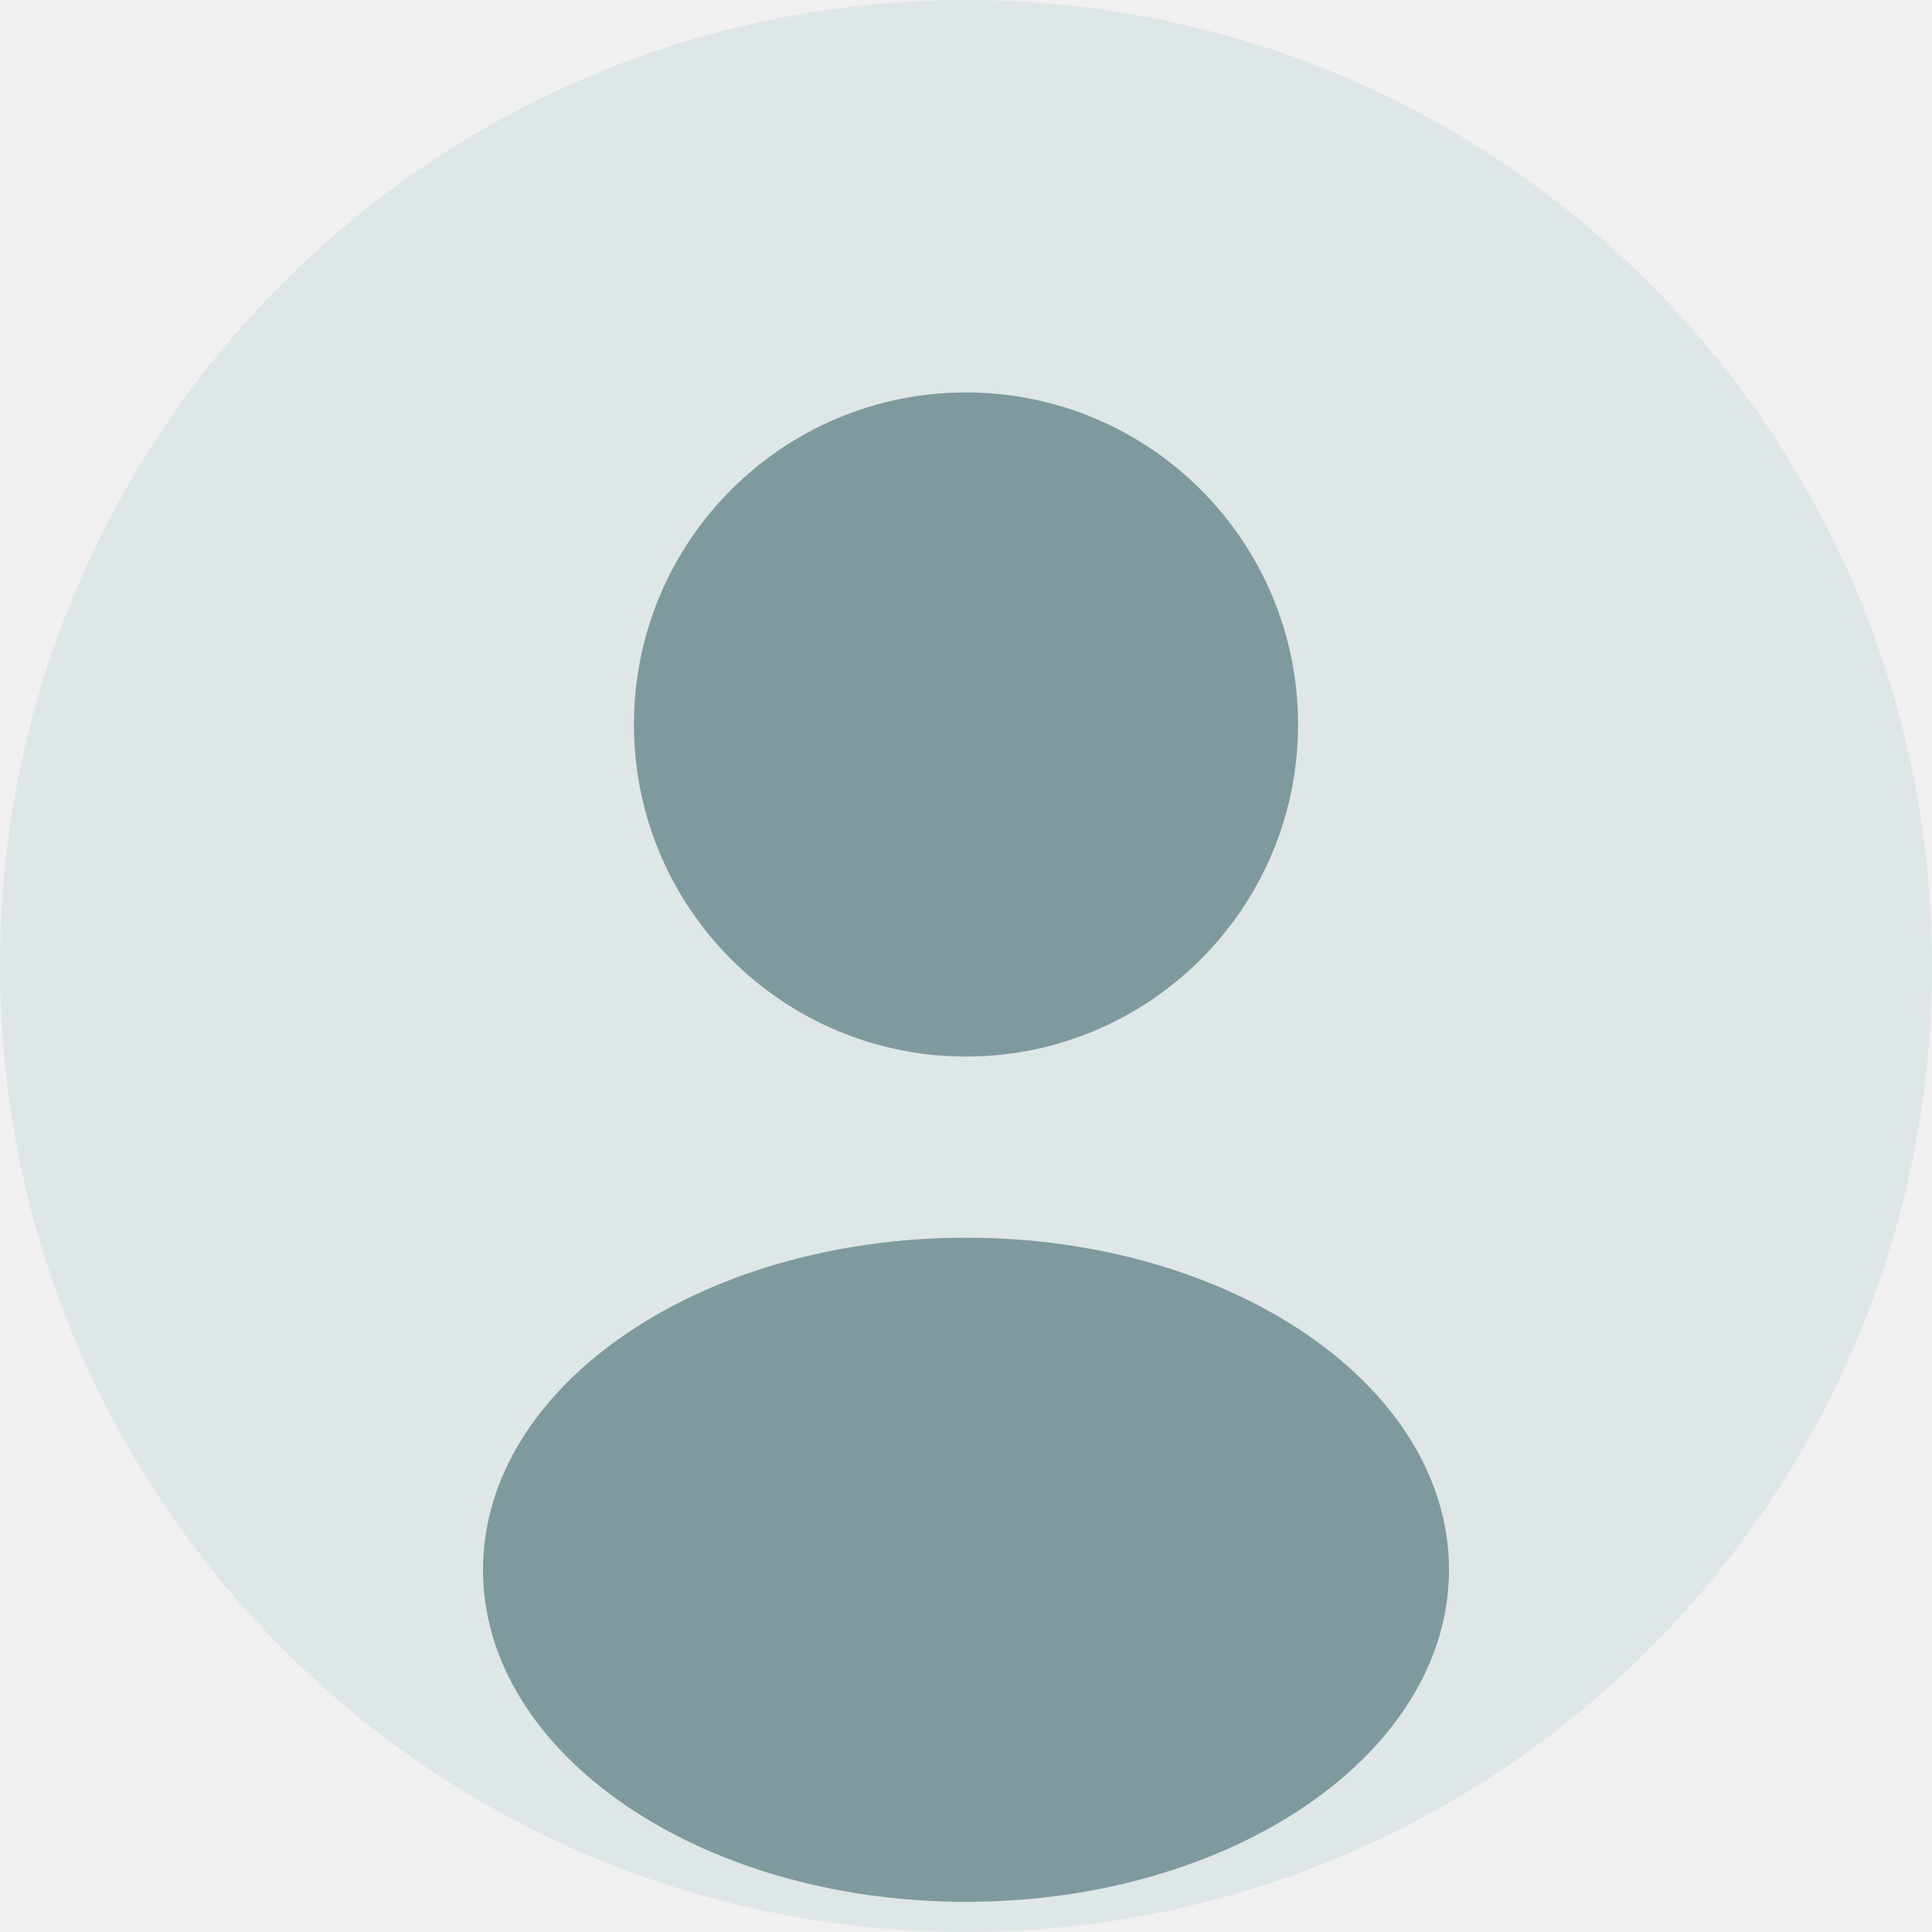
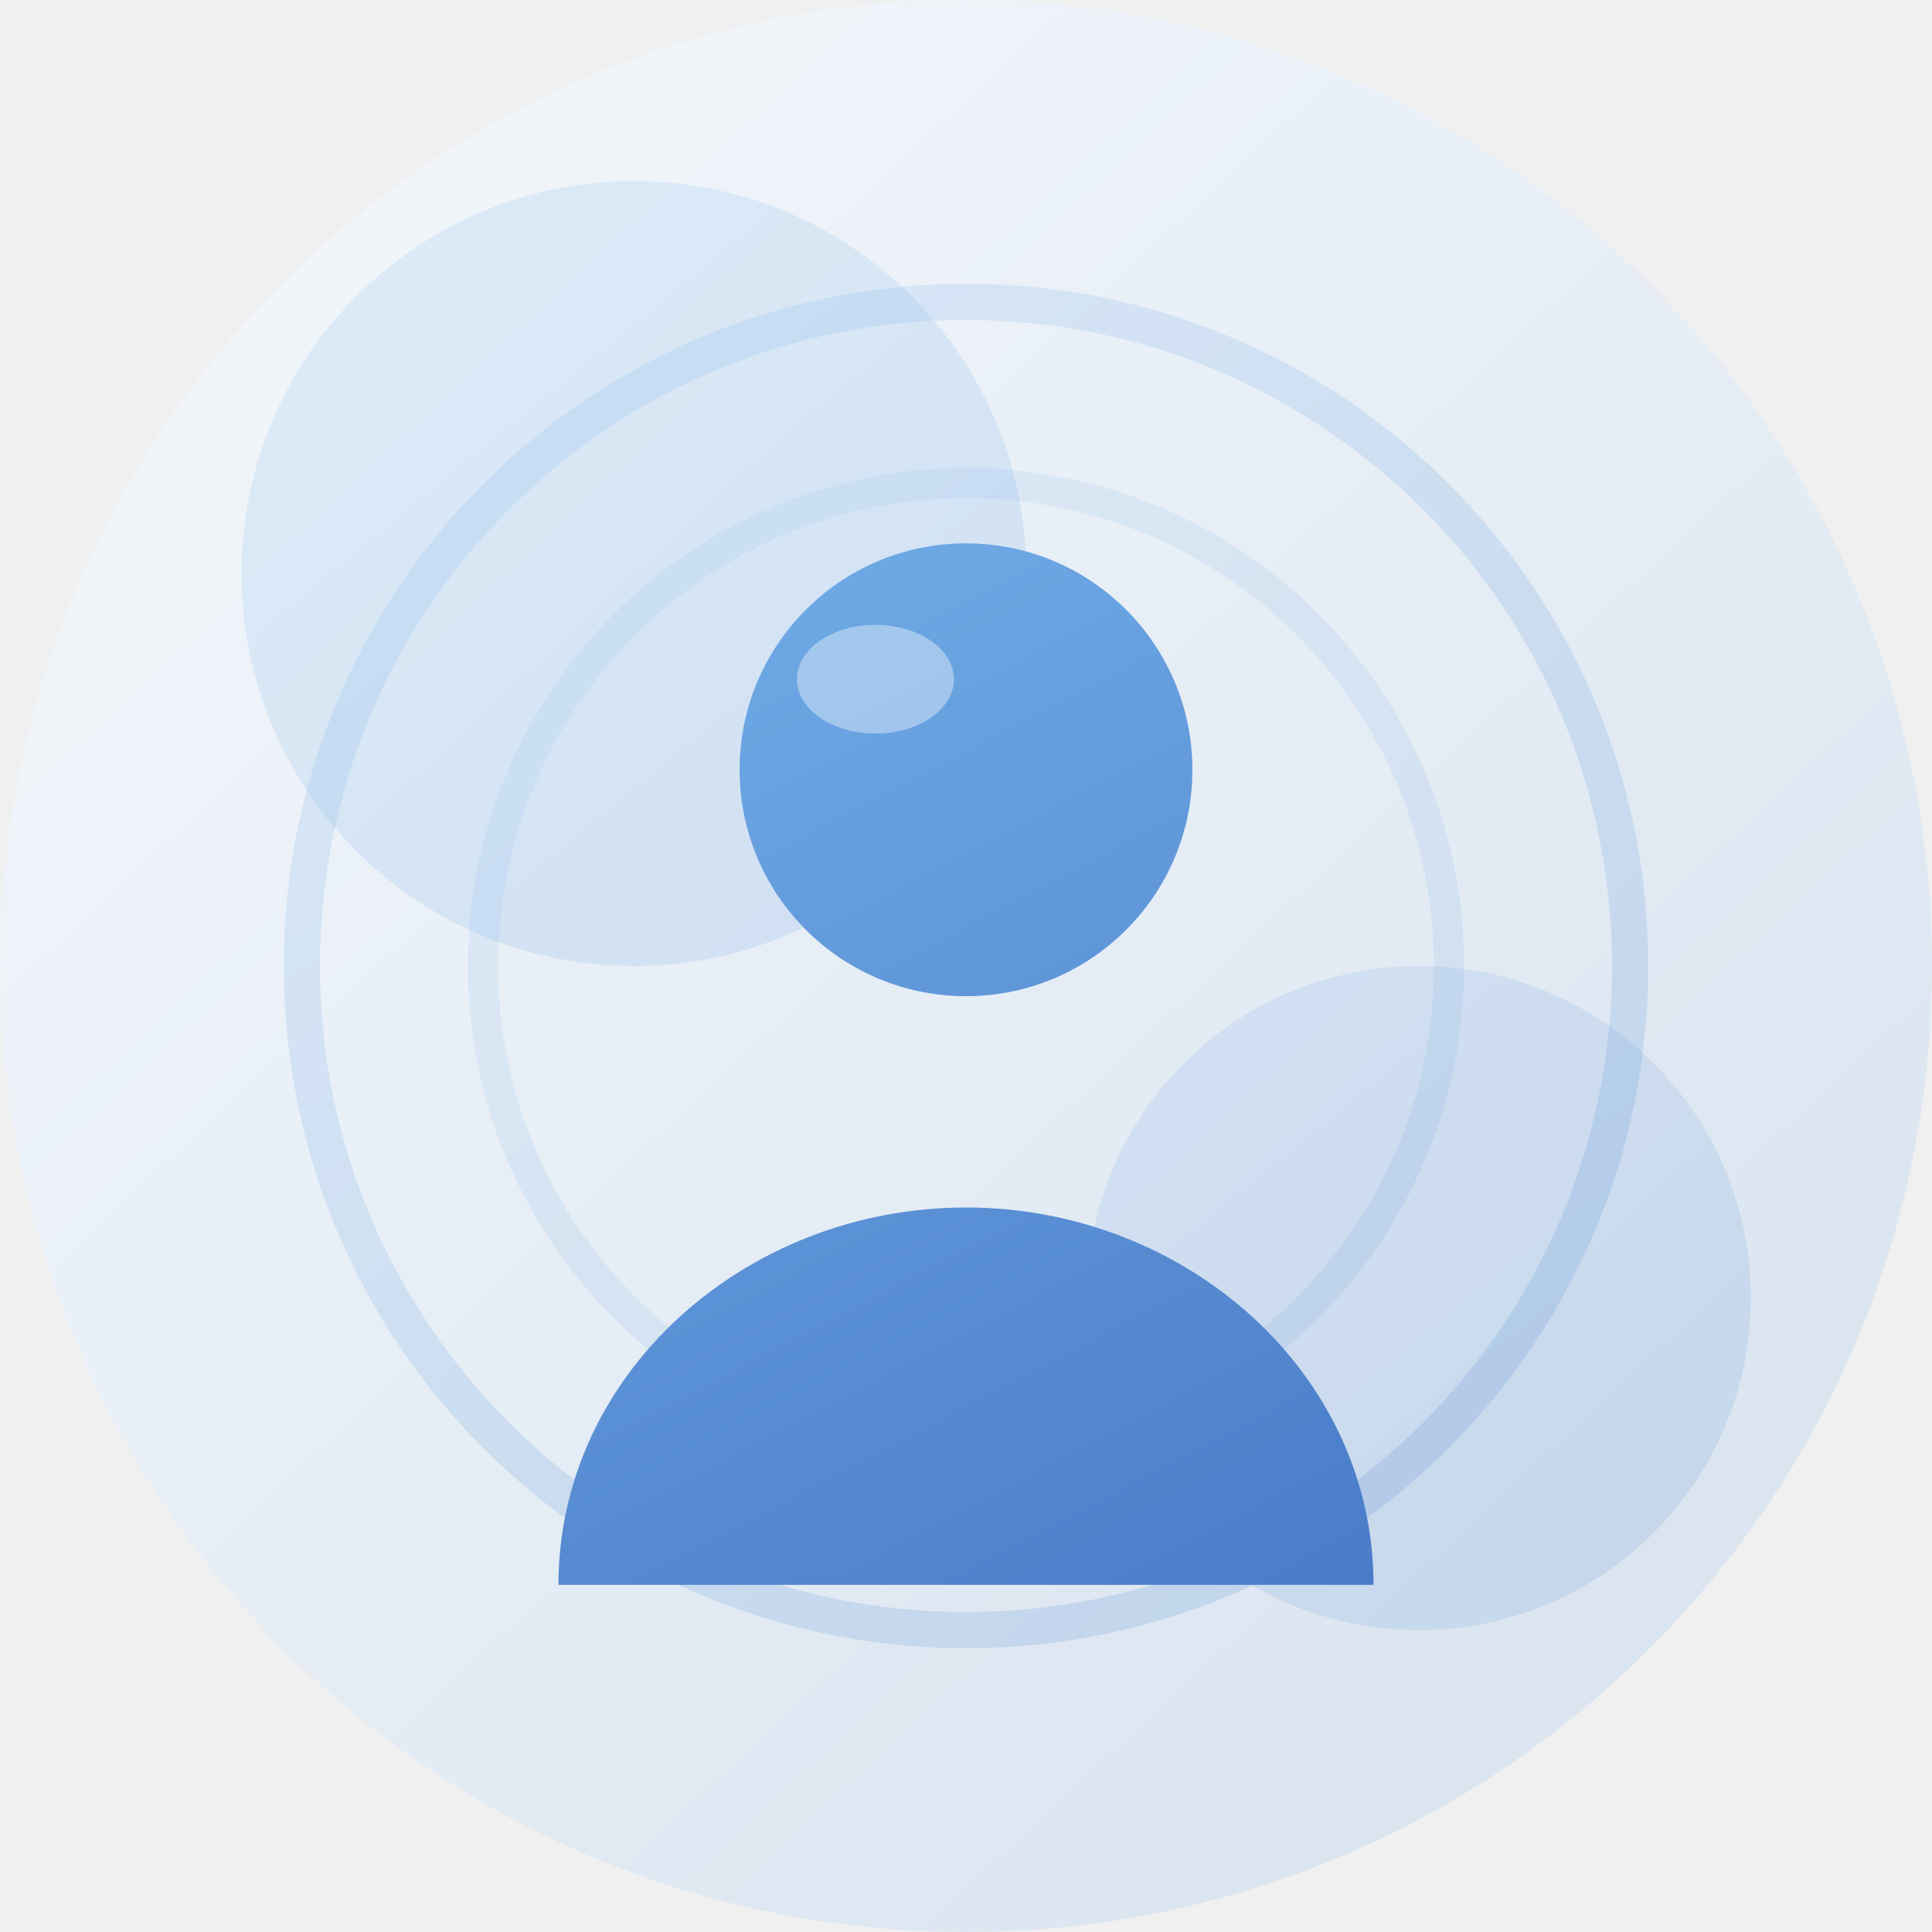
<svg xmlns="http://www.w3.org/2000/svg" viewBox="0 0 64 64" aria-hidden="true">
-   <circle cx="32" cy="32" r="32" fill="#dfe6e8" />
-   <circle cx="32" cy="24" r="11" fill="#7f9a9e" />
-   <ellipse cx="32" cy="52" rx="16" ry="11" fill="#7f9a9e" />
+   <defs>
+     <linearGradient id="ph-bg" x1="6" y1="4" x2="58" y2="60" gradientUnits="userSpaceOnUse">
+       <stop offset="0%" stop-color="#f3f7fb" />
+       <stop offset="100%" stop-color="#d8e3ef" />
+     </linearGradient>
+     <linearGradient id="ph-glow" x1="14" y1="10" x2="50" y2="54" gradientUnits="userSpaceOnUse">
+       <stop offset="0%" stop-color="#8ec0f0" />
+       <stop offset="100%" stop-color="#5a8fd4" />
+     </linearGradient>
+     <linearGradient id="ph-figure" x1="22" y1="16" x2="42" y2="54" gradientUnits="userSpaceOnUse">
+       <stop offset="0%" stop-color="#72aee8" />
+       <stop offset="100%" stop-color="#4a7cc8" />
+     </linearGradient>
+   </defs>
+   <circle cx="32" cy="32" r="32" fill="url(#ph-bg)" />
+   <circle cx="21" cy="19" r="13" fill="url(#ph-glow)" opacity="0.2" />
+   <circle cx="47" cy="43" r="11" fill="url(#ph-glow)" opacity="0.16" />
+   <circle cx="32" cy="32" r="22" fill="none" stroke="url(#ph-glow)" stroke-width="1.2" opacity="0.22" />
+   <circle cx="32" cy="32" r="16" fill="none" stroke="url(#ph-glow)" stroke-width="1" opacity="0.14" />
+   <circle cx="32" cy="25.5" r="7.5" fill="url(#ph-figure)" />
+   <path d="M18.5 52.5c0-7 6.2-12.5 13.5-12.5s13.5 5.5 13.5 12.5" fill="url(#ph-figure)" />
+   <ellipse cx="29" cy="22.5" rx="2.6" ry="1.8" fill="#fff" opacity="0.38" />
</svg>
